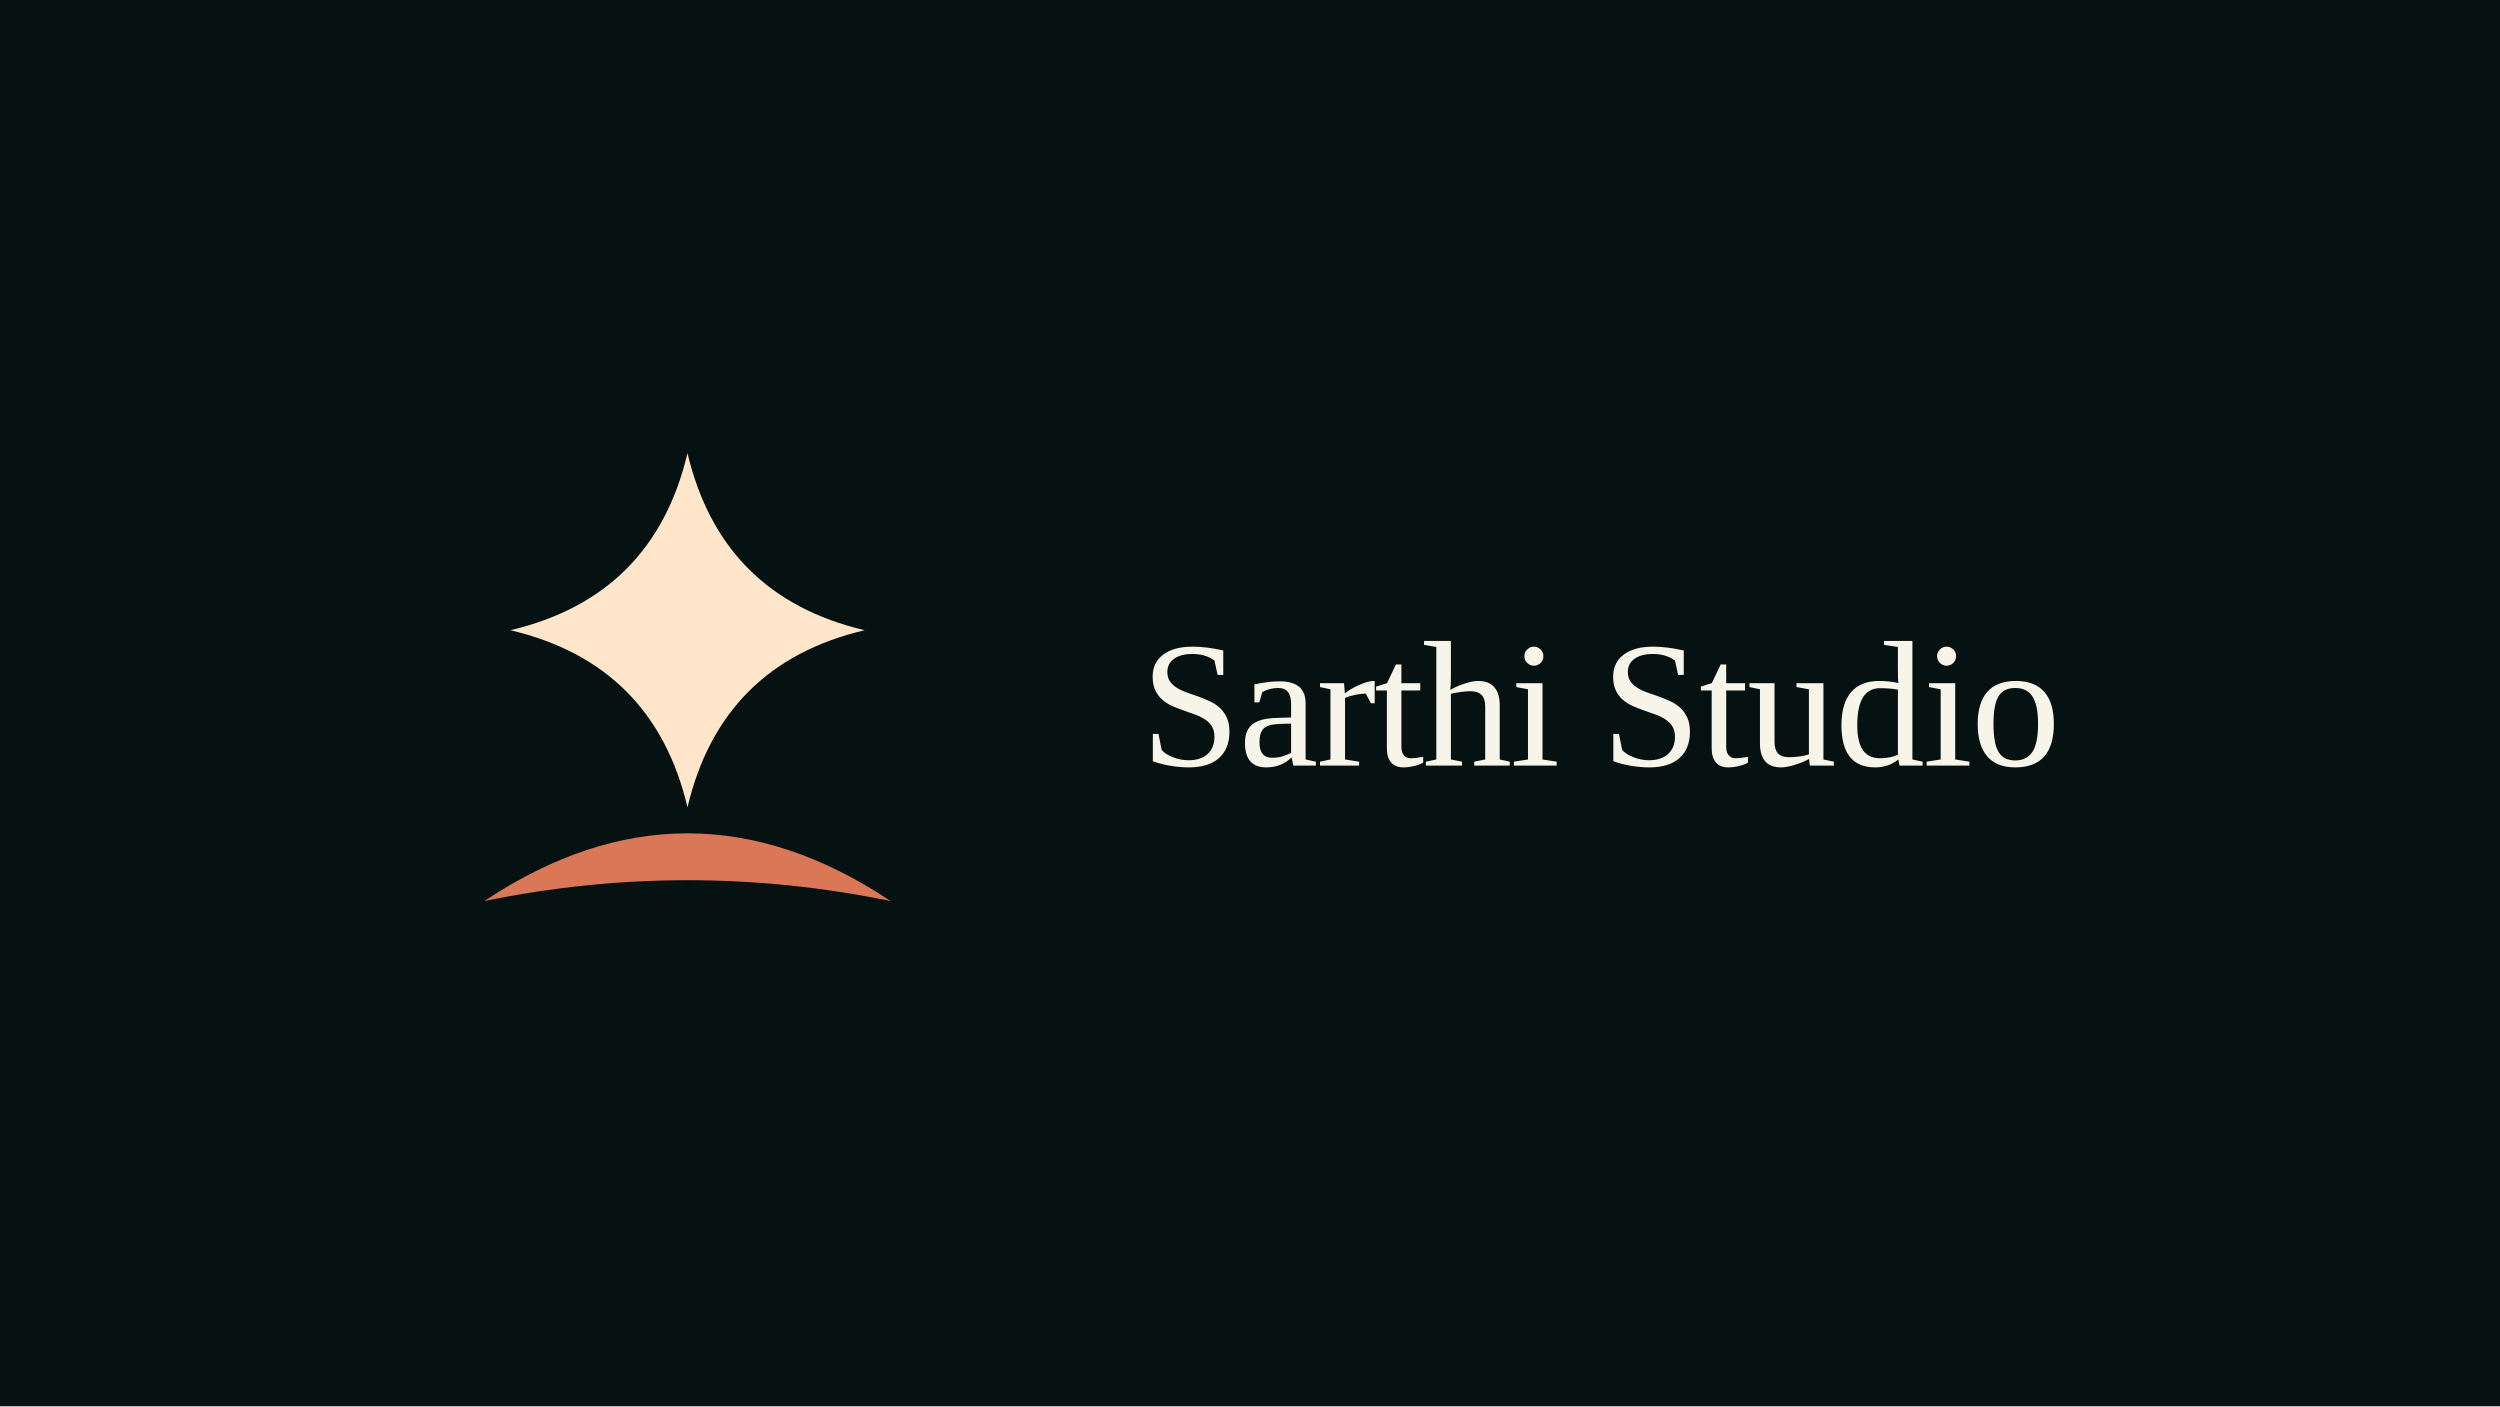
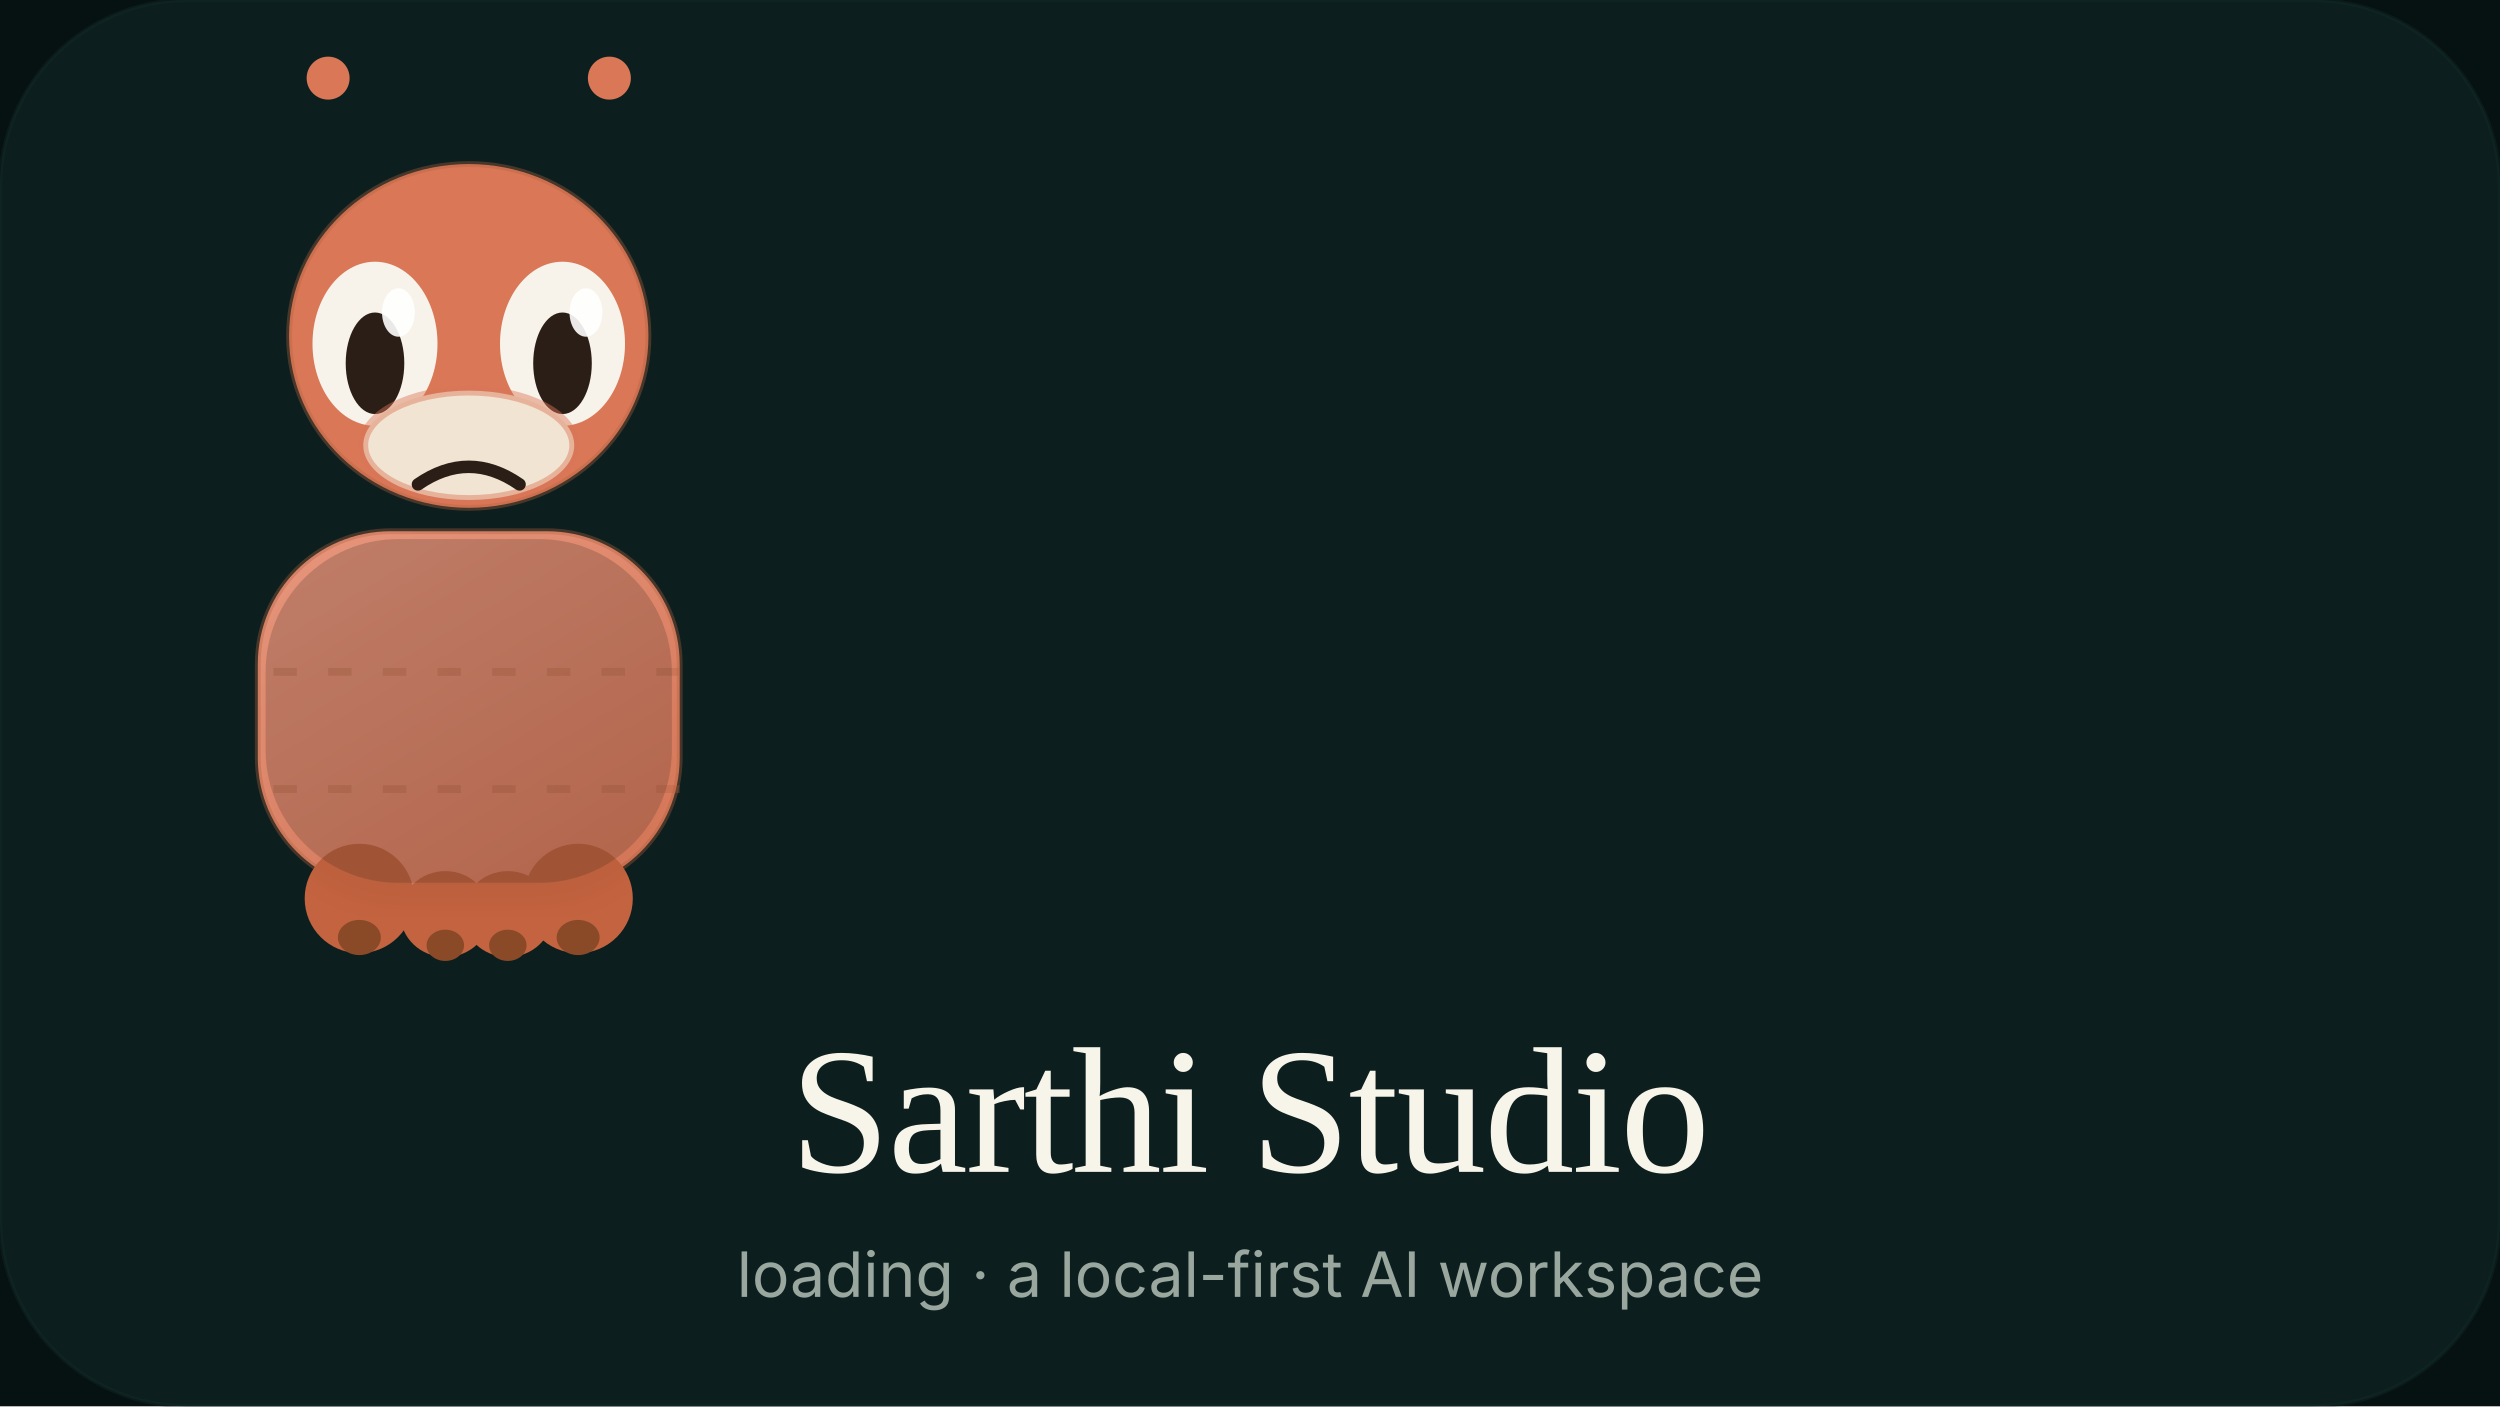
- <svg xmlns="http://www.w3.org/2000/svg" viewBox="0 0 640 360" width="640" height="360" role="img" aria-label="Sarthi Studio">
+ <svg xmlns="http://www.w3.org/2000/svg" viewBox="0 0 640 360" width="640" height="360" role="img" aria-label="Sarthi Studio — loading splash">
  <rect width="640" height="360" fill="#061111" />
-   <g transform="translate(96 100) scale(6.6667)">
-     <path d="M12 2.4Q13.3 7.9 18.8 9.2Q13.3 10.5 12 16Q10.7 10.5 5.2 9.2Q10.7 7.9 12 2.4Z" fill="#ffe6cb" />
-     <path d="M4.2 19.6Q12 14.4 19.8 19.6Q12 18.0 4.2 19.6Z" fill="#d97757" />
+   <rect width="640" height="360" rx="48" fill="none" stroke="#1c3a37" stroke-width="1" stroke-opacity="0.25" />
+   <rect width="640" height="360" rx="48" fill="#112e2c" opacity="0.5" />
+   <g class="splash-mascot" style="animation-duration:3.4s;">
+     <ellipse cx="120" cy="86" rx="46" ry="44" fill="#d97757" />
+     <ellipse cx="120" cy="86" rx="46" ry="44" fill="none" stroke="#b4633f" stroke-width="1.5" stroke-opacity="0.35" />
+     <ellipse cx="96" cy="88" rx="16" ry="21" fill="#f7f3ea" />
+     <ellipse cx="144" cy="88" rx="16" ry="21" fill="#f7f3ea" />
+     <ellipse cx="96" cy="93" rx="7.5" ry="13" fill="#2b1e16" />
+     <ellipse cx="144" cy="93" rx="7.5" ry="13" fill="#2b1e16" />
+     <ellipse cx="102" cy="80" rx="4.2" ry="6.2" fill="#ffffff" opacity="0.9" />
+     <ellipse cx="150" cy="80" rx="4.2" ry="6.2" fill="#ffffff" opacity="0.9" />
+     <ellipse cx="120" cy="114" rx="27" ry="14" fill="#f2e4d2" />
+     <ellipse cx="120" cy="114" rx="27" ry="14" fill="none" stroke="#d97757" stroke-width="2.5" stroke-opacity="0.45" />
+     <path d="M107 124 Q120 115 133 124" fill="none" stroke="#2b1e16" stroke-width="3.2" stroke-linecap="round" />
+     <circle cx="84" cy="20" r="5.5" fill="#d97757" />
+     <circle cx="156" cy="20" r="5.5" fill="#d97757" />
+     <rect x="66" y="136" width="108" height="92" rx="34" fill="url(#bgGrad)" stroke="#b4633f" stroke-width="1.5" stroke-opacity="0.35" />
+     <line x1="66" y1="172" x2="174" y2="172" stroke="#b4633f" stroke-width="2" stroke-opacity="0.32" stroke-dasharray="0 4 6 4" />
+     <line x1="66" y1="202" x2="174" y2="202" stroke="#b4633f" stroke-width="2" stroke-opacity="0.32" stroke-dasharray="0 4 6 4" />
+     <ellipse cx="92" cy="230" rx="14" ry="14" fill="#c4633f" />
+     <ellipse cx="92" cy="240" rx="5.5" ry="4.5" fill="#8a4a28" />
+     <ellipse cx="148" cy="230" rx="14" ry="14" fill="#c4633f" />
+     <ellipse cx="148" cy="240" rx="5.5" ry="4.5" fill="#8a4a28" />
+     <ellipse cx="114" cy="234" rx="11.5" ry="11" fill="#c4633f" />
+     <ellipse cx="114" cy="242" rx="4.8" ry="4" fill="#8a4a28" />
+     <ellipse cx="130" cy="234" rx="11.5" ry="11" fill="#c4633f" />
+     <ellipse cx="130" cy="242" rx="4.8" ry="4" fill="#8a4a28" />
+     <rect x="68" y="138" width="104" height="88" rx="34" fill="#061111" opacity="0.18" filter="url(#softShadow)" />
  </g>
-   <text x="292" y="196" font-family="Georgia, 'Times New Roman', serif" font-size="46" fill="#f7f4ea" letter-spacing="-0.5">Sarthi Studio</text>
+   <defs>
+     <linearGradient id="bgGrad" x1="0.3" y1="0" x2="1" y2="1">
+       <stop offset="0" stop-color="#e8947a" />
+       <stop offset="1" stop-color="#d97757" />
+     </linearGradient>
+     <filter id="softShadow" x="-10%" y="-8%" width="120%" height="118%">
+       <feDropShadow dx="0" dy="3" stdDeviation="6" flood-color="#061111" flood-opacity="0.32" />
+     </filter>
+   </defs>
+   <text x="320" y="300" font-family="Georgia, 'Times New Roman', serif" font-size="46" fill="#f7f4ea" letter-spacing="-0.5" text-anchor="middle">
+     Sarthi Studio
+   </text>
+   <text x="320" y="332" font-family="system-ui, -apple-system, 'Segoe UI', sans-serif" font-size="16" fill="#9aa79f" letter-spacing="0" text-anchor="middle">
+     loading · a local-first AI workspace
+   </text>
+   <style>
+     .splash-mascot {
+       transform-box: fill-box;
+       transform-origin: center;
+       animation:
+         logo-bob 3.2s ease-in-out infinite,
+         logo-pulse 2.4s ease-in-out infinite;
+     }
+     @keyframes logo-bob {
+       0%, 100% { transform: translateY(0) rotate(-1.2deg); }
+       50%      { transform: translateY(-8px) rotate(1.4deg); }
+     }
+     @keyframes logo-pulse {
+       0%, 100% { transform: scale(1); opacity: 1; }
+       50%      { transform: scale(1.05) opacity: 0.96; }
+     }
+   </style>
</svg>
